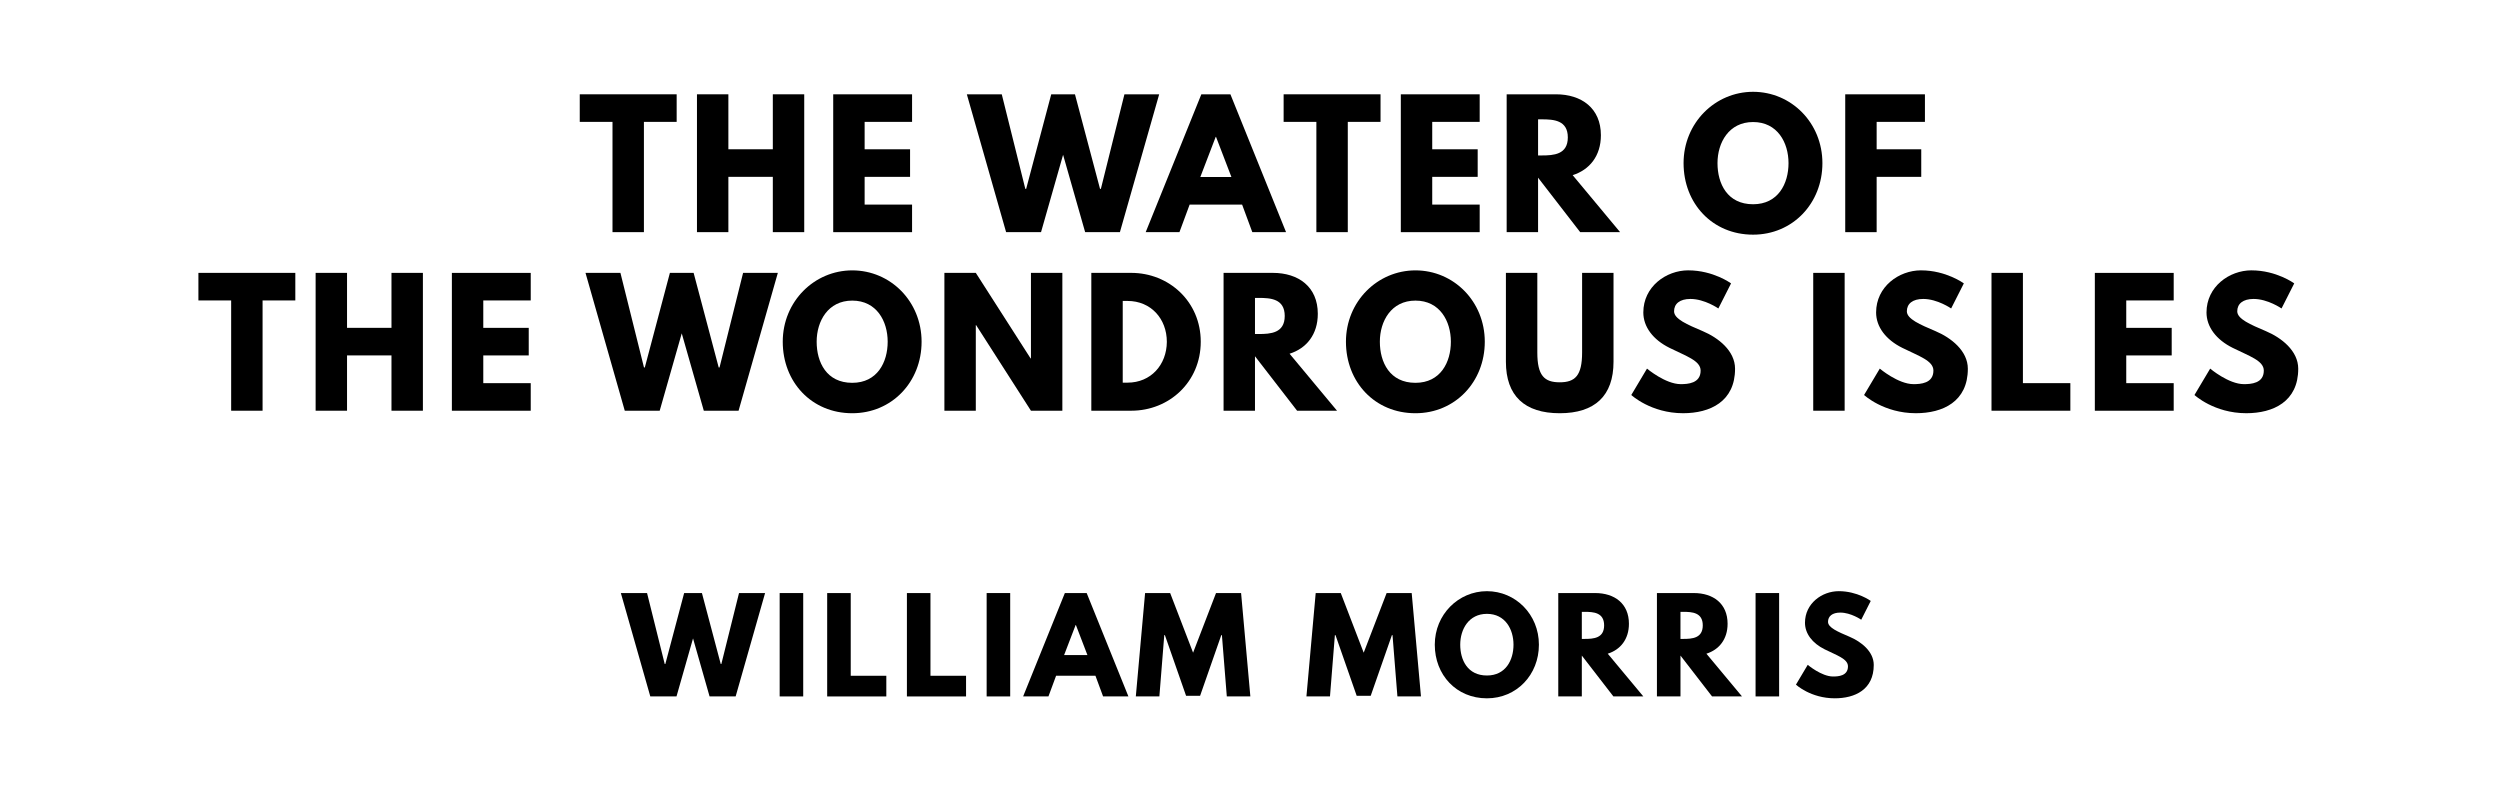
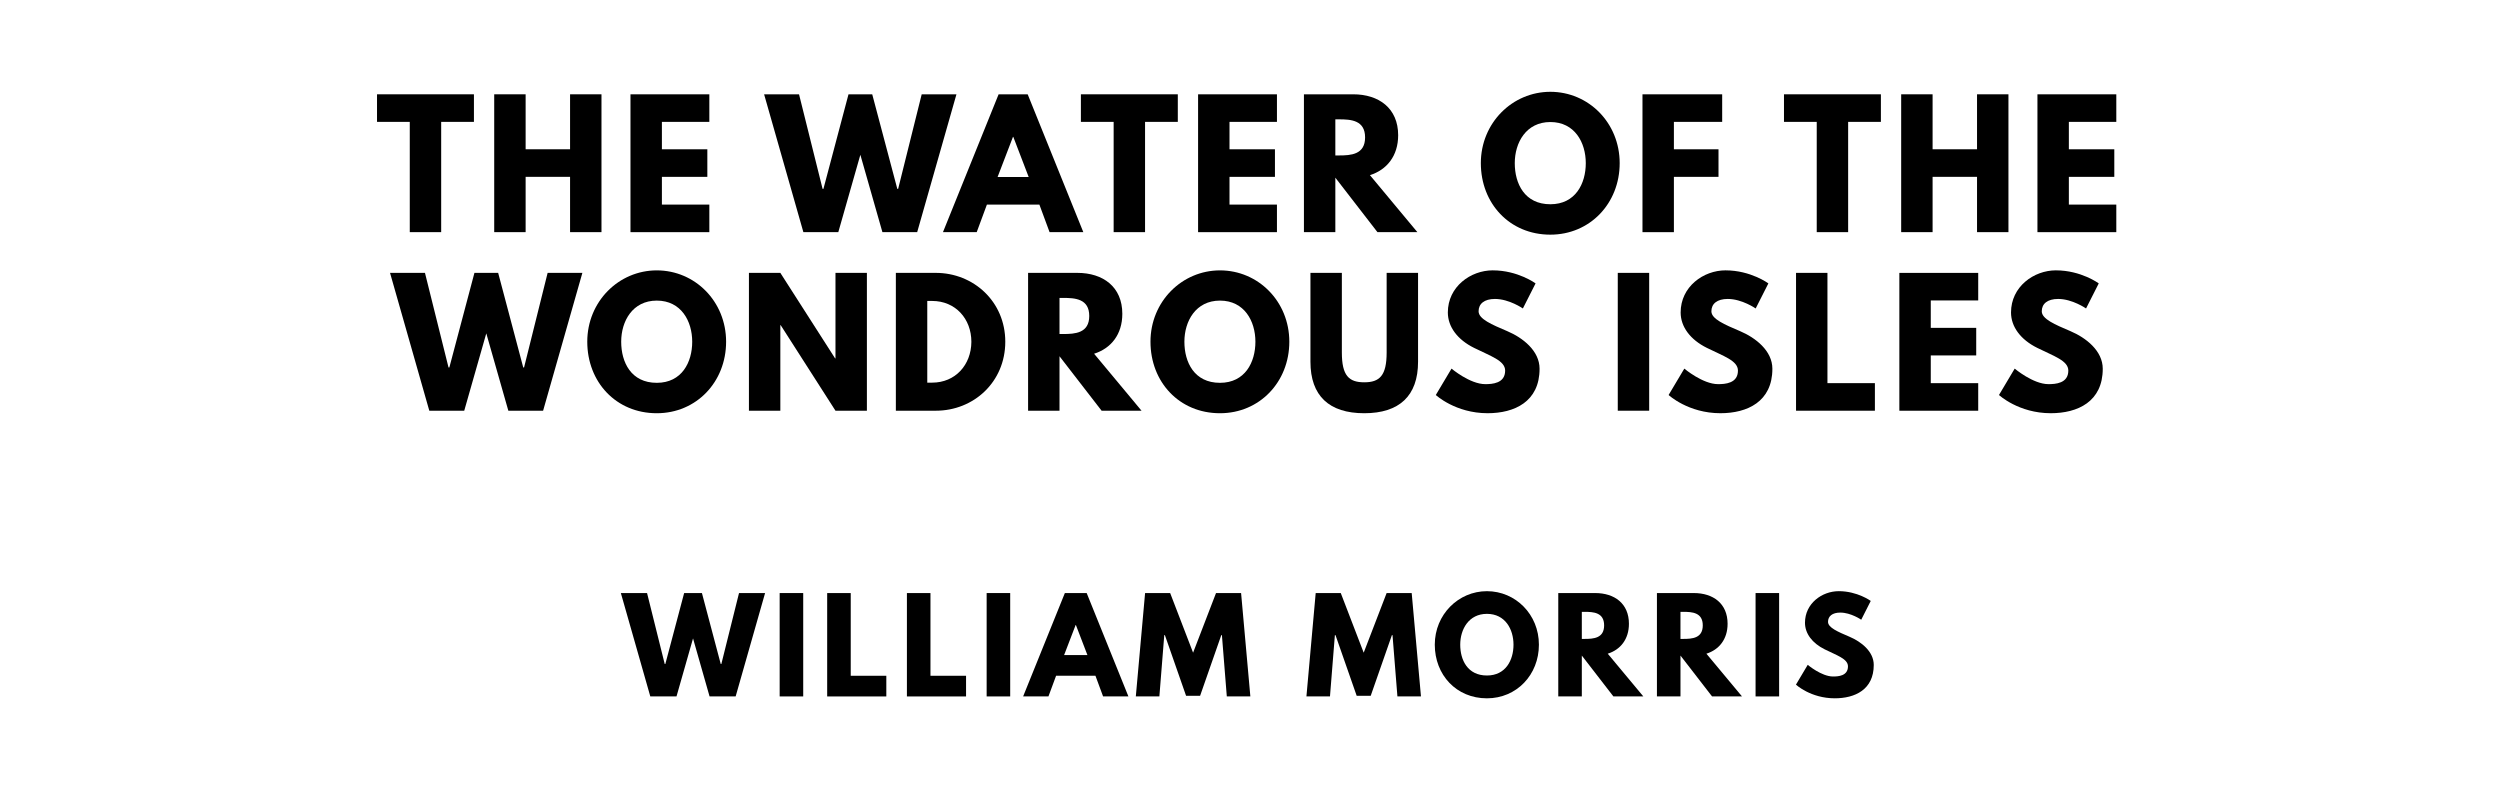
<svg xmlns="http://www.w3.org/2000/svg" version="1.1" viewBox="0 0 1400 440">
-   <g aria-label="THE WATER OF">
-     <path d="M324.66,68.25l0.00-15.44l54.27,0.00l0.00,15.44l-18.34,0.00l0.00,61.75l-17.59,0.00l0.00-61.75l-18.34,0.00z" />
-     <path d="M407.89,99.03l0.00,30.97l-17.59,0.00l0.00-77.19l17.59,0.00l0.00,30.78l24.89,0.00l0.00-30.78l17.59,0.00l0.00,77.19l-17.59,0.00l0.00-30.97l-24.89,0.00z" />
-     <path d="M510.76,52.81l0.00,15.44l-26.57,0.00l0.00,15.35l25.45,0.00l0.00,15.44l-25.45,0.00l0.00,15.53l26.57,0.00l0.00,15.44l-44.16,0.00l0.00-77.19l44.16,0.00z" />
-     <path d="M607.68,130.00l-12.35-43.32l-12.35,43.32l-19.56,0.00l-21.99-77.19l19.56,0.00l13.19,52.96l0.47,0.00l14.04-52.96l13.29,0.00l14.04,52.96l0.47,0.00l13.19-52.96l19.46,0.00l-21.99,77.19l-19.46,0.00z" />
-     <path d="M689.03,52.81l31.16,77.19l-18.90,0.00l-5.71-15.44l-29.38,0.00l-5.71,15.44l-18.90,0.00l31.16-77.19l16.28,0.00z  M689.59,99.12l-8.61-22.46l-0.19,0.00l-8.61,22.46l17.40,0.00z" />
-     <path d="M718.83,68.25l0.00-15.44l54.27,0.00l0.00,15.44l-18.34,0.00l0.00,61.75l-17.59,0.00l0.00-61.75l-18.34,0.00z" />
-     <path d="M828.62,52.81l0.00,15.44l-26.57,0.00l0.00,15.35l25.45,0.00l0.00,15.44l-25.45,0.00l0.00,15.53l26.57,0.00l0.00,15.44l-44.16,0.00l0.00-77.19l44.16,0.00z" />
-     <path d="M843.73,52.81l27.60,0.00c14.32,0.00,25.17,7.77,25.17,22.92c0.00,11.60-6.36,19.37-15.81,22.36l26.57,31.91l-22.36,0.00l-23.58-30.50l0.00,30.50l-17.59,0.00l0.00-77.19z  M861.32,87.05l2.06,0.00c6.64,0.00,14.60-0.47,14.60-10.11s-7.95-10.11-14.60-10.11l-2.06,0.00l0.00,20.21z" />
-     <path d="M942.80,91.36c0.00-22.55,17.68-39.95,38.92-39.95c21.43,0.00,38.83,17.40,38.83,39.95s-16.65,40.05-38.83,40.05c-22.83,0.00-38.92-17.50-38.92-40.05z  M961.80,91.36c0.00,11.51,5.52,23.02,19.93,23.02c14.04,0.00,19.84-11.51,19.84-23.02s-6.18-23.02-19.84-23.02c-13.57,0.00-19.93,11.51-19.93,23.02z" />
-     <path d="M1077.96,52.81l0.00,15.44l-27.04,0.00l0.00,15.35l24.98,0.00l0.00,15.44l-24.98,0.00l0.00,30.97l-17.59,0.00l0.00-77.19l44.63,0.00z" />
+   <g aria-label="THE WATER OF THE">
+     <path d="M211.13,68.25l0.00-15.44l54.27,0.00l0.00,15.44l-18.34,0.00l0.00,61.75l-17.59,0.00l0.00-61.75l-18.34,0.00z" />
+     <path d="M294.35,99.03l0.00,30.97l-17.59,0.00l0.00-77.19l17.59,0.00l0.00,30.78l24.89,0.00l0.00-30.78l17.59,0.00l0.00,77.19l-17.59,0.00l0.00-30.97l-24.89,0.00z" />
+     <path d="M397.23,52.81l0.00,15.44l-26.57,0.00l0.00,15.35l25.45,0.00l0.00,15.44l-25.45,0.00l0.00,15.53l26.57,0.00l0.00,15.44l-44.16,0.00l0.00-77.19l44.16,0.00z" />
+     <path d="M494.15,130.00l-12.35-43.32l-12.35,43.32l-19.56,0.00l-21.99-77.19l19.56,0.00l13.19,52.96l0.47,0.00l14.04-52.96l13.29,0.00l14.04,52.96l0.47,0.00l13.19-52.96l19.46,0.00l-21.99,77.19l-19.46,0.00z" />
+     <path d="M575.50,52.81l31.16,77.19l-18.90,0.00l-5.71-15.44l-29.38,0.00l-5.71,15.44l-18.90,0.00l31.16-77.19l16.28,0.00z  M576.06,99.12l-8.61-22.46l-0.19,0.00l-8.61,22.46l17.40,0.00z" />
+     <path d="M605.30,68.25l0.00-15.44l54.27,0.00l0.00,15.44l-18.34,0.00l0.00,61.75l-17.59,0.00l0.00-61.75l-18.34,0.00z" />
+     <path d="M715.09,52.81l0.00,15.44l-26.57,0.00l0.00,15.35l25.45,0.00l0.00,15.44l-25.45,0.00l0.00,15.53l26.57,0.00l0.00,15.44l-44.16,0.00l0.00-77.19l44.16,0.00z" />
+     <path d="M730.20,52.81l27.60,0.00c14.32,0.00,25.17,7.77,25.17,22.92c0.00,11.60-6.36,19.37-15.81,22.36l26.57,31.91l-22.36,0.00l-23.58-30.50l0.00,30.50l-17.59,0.00l0.00-77.19z  M747.79,87.05l2.06,0.00c6.64,0.00,14.60-0.47,14.60-10.11s-7.95-10.11-14.60-10.11l-2.06,0.00l0.00,20.21z" />
+     <path d="M829.27,91.36c0.00-22.55,17.68-39.95,38.92-39.95c21.43,0.00,38.83,17.40,38.83,39.95s-16.65,40.05-38.83,40.05c-22.83,0.00-38.92-17.50-38.92-40.05z  M848.27,91.36c0.00,11.51,5.52,23.02,19.93,23.02c14.04,0.00,19.84-11.51,19.84-23.02s-6.18-23.02-19.84-23.02c-13.57,0.00-19.93,11.51-19.93,23.02z" />
+     <path d="M964.42,52.81l0.00,15.44l-27.04,0.00l0.00,15.35l24.98,0.00l0.00,15.44l-24.98,0.00l0.00,30.97l-17.59,0.00l0.00-77.19l44.63,0.00z" />
+     <path d="M999.03,68.25l0.00-15.44l54.27,0.00l0.00,15.44l-18.34,0.00l0.00,61.75l-17.59,0.00l0.00-61.75l-18.34,0.00z" />
+     <path d="M1082.25,99.03l0.00,30.97l-17.59,0.00l0.00-77.19l17.59,0.00l0.00,30.78l24.89,0.00l0.00-30.78l17.59,0.00l0.00,77.19l-17.59,0.00l0.00-30.97l-24.89,0.00z" />
+     <path d="M1185.13,52.81l0.00,15.44l-26.57,0.00l0.00,15.35l25.45,0.00l0.00,15.44l-25.45,0.00l0.00,15.53l26.57,0.00l0.00,15.44l-44.16,0.00l0.00-77.19l44.16,0.00z" />
  </g>
-   <g aria-label="THE WONDROUS ISLES">
-     <path d="M111.11,168.25l0.00-15.44l54.27,0.00l0.00,15.44l-18.34,0.00l0.00,61.75l-17.59,0.00l0.00-61.75l-18.34,0.00z" />
-     <path d="M194.34,199.03l0.00,30.97l-17.59,0.00l0.00-77.19l17.59,0.00l0.00,30.78l24.89,0.00l0.00-30.78l17.59,0.00l0.00,77.19l-17.59,0.00l0.00-30.97l-24.89,0.00z" />
-     <path d="M297.21,152.81l0.00,15.44l-26.57,0.00l0.00,15.35l25.45,0.00l0.00,15.44l-25.45,0.00l0.00,15.53l26.57,0.00l0.00,15.44l-44.16,0.00l0.00-77.19l44.16,0.00z" />
-     <path d="M394.13,230.00l-12.35-43.32l-12.35,43.32l-19.56,0.00l-21.99-77.19l19.56,0.00l13.19,52.96l0.47,0.00l14.04-52.96l13.29,0.00l14.04,52.96l0.47,0.00l13.19-52.96l19.46,0.00l-21.99,77.19l-19.46,0.00z" />
-     <path d="M438.34,191.36c0.00-22.55,17.68-39.95,38.92-39.95c21.43,0.00,38.83,17.40,38.83,39.95s-16.65,40.05-38.83,40.05c-22.83,0.00-38.92-17.50-38.92-40.05z  M457.33,191.36c0.00,11.51,5.52,23.02,19.93,23.02c14.04,0.00,19.84-11.51,19.84-23.02s-6.18-23.02-19.84-23.02c-13.57,0.00-19.93,11.51-19.93,23.02z" />
-     <path d="M546.45,182.09l0.00,47.91l-17.59,0.00l0.00-77.19l17.59,0.00l30.69,47.91l0.19,0.00l0.00-47.91l17.59,0.00l0.00,77.19l-17.59,0.00l-30.69-47.91l-0.19,0.00z" />
-     <path d="M611.14,152.81l22.36,0.00c21.15,0.00,38.92,16.09,38.92,38.55c0.00,22.55-17.68,38.64-38.92,38.64l-22.36,0.00l0.00-77.19z  M628.73,214.28l2.71,0.00c13.01,0.00,21.89-9.92,21.99-22.83c0.00-12.91-8.89-22.92-21.99-22.92l-2.71,0.00l0.00,45.75z" />
-     <path d="M685.20,152.81l27.60,0.00c14.32,0.00,25.17,7.77,25.17,22.92c0.00,11.60-6.36,19.37-15.81,22.36l26.57,31.91l-22.36,0.00l-23.58-30.50l0.00,30.50l-17.59,0.00l0.00-77.19z  M702.79,187.05l2.06,0.00c6.64,0.00,14.60-0.47,14.60-10.11s-7.95-10.11-14.60-10.11l-2.06,0.00l0.00,20.21z" />
-     <path d="M753.73,191.36c0.00-22.55,17.68-39.95,38.92-39.95c21.43,0.00,38.83,17.40,38.83,39.95s-16.65,40.05-38.83,40.05c-22.83,0.00-38.92-17.50-38.92-40.05z  M772.72,191.36c0.00,11.51,5.52,23.02,19.93,23.02c14.04,0.00,19.84-11.51,19.84-23.02s-6.18-23.02-19.84-23.02c-13.57,0.00-19.93,11.51-19.93,23.02z" />
-     <path d="M903.57,152.81l0.00,49.78c0.00,19.09-10.48,28.82-30.13,28.82s-30.13-9.73-30.13-28.82l0.00-49.78l17.59,0.00l0.00,44.63c0.00,12.91,3.93,16.65,12.54,16.65s12.54-3.74,12.54-16.65l0.00-44.63l17.59,0.00z" />
-     <path d="M945.44,151.40c14.04,0.00,23.95,7.30,23.95,7.30l-7.11,14.04s-7.67-5.33-15.63-5.33c-5.99,0.00-9.17,2.71-9.17,6.92c0.00,4.30,7.30,7.39,16.09,11.13c8.61,3.65,18.06,10.95,18.06,21.05c0.00,18.43-14.04,24.89-29.10,24.89c-18.06,0.00-29.01-10.20-29.01-10.20l8.80-14.78s10.29,8.70,18.90,8.70c3.84,0.00,11.13-0.37,11.13-7.58c0.00-5.61-8.23-8.14-17.40-12.73c-9.26-4.58-14.69-11.79-14.69-19.84c0.00-14.41,12.73-23.58,25.17-23.58z" />
-     <path d="M1033.00,152.81l0.00,77.19l-17.59,0.00l0.00-77.19l17.59,0.00z" />
-     <path d="M1075.80,151.40c14.04,0.00,23.95,7.30,23.95,7.30l-7.11,14.04s-7.67-5.33-15.63-5.33c-5.99,0.00-9.17,2.71-9.17,6.92c0.00,4.30,7.30,7.39,16.09,11.13c8.61,3.65,18.06,10.95,18.06,21.05c0.00,18.43-14.04,24.89-29.10,24.89c-18.06,0.00-29.01-10.20-29.01-10.20l8.80-14.78s10.29,8.70,18.90,8.70c3.84,0.00,11.13-0.37,11.13-7.58c0.00-5.61-8.23-8.14-17.40-12.73c-9.26-4.58-14.69-11.79-14.69-19.84c0.00-14.41,12.73-23.58,25.17-23.58z" />
-     <path d="M1132.83,152.81l0.00,61.75l26.57,0.00l0.00,15.44l-44.16,0.00l0.00-77.19l17.59,0.00z" />
-     <path d="M1217.27,152.81l0.00,15.44l-26.57,0.00l0.00,15.35l25.45,0.00l0.00,15.44l-25.45,0.00l0.00,15.53l26.57,0.00l0.00,15.44l-44.16,0.00l0.00-77.19l44.16,0.00z" />
-     <path d="M1260.82,151.40c14.04,0.00,23.95,7.30,23.95,7.30l-7.11,14.04s-7.67-5.33-15.63-5.33c-5.99,0.00-9.17,2.71-9.17,6.92c0.00,4.30,7.30,7.39,16.09,11.13c8.61,3.65,18.06,10.95,18.06,21.05c0.00,18.43-14.04,24.89-29.10,24.89c-18.06,0.00-29.01-10.20-29.01-10.20l8.80-14.78s10.29,8.70,18.90,8.70c3.84,0.00,11.13-0.37,11.13-7.58c0.00-5.61-8.23-8.14-17.40-12.73c-9.26-4.58-14.69-11.79-14.69-19.84c0.00-14.41,12.73-23.58,25.17-23.58z" />
+   <g aria-label="WONDROUS ISLES">
+     <path d="M284.67,230.00l-12.35-43.32l-12.35,43.32l-19.56,0.00l-21.99-77.19l19.56,0.00l13.19,52.96l0.47,0.00l14.04-52.96l13.29,0.00l14.04,52.96l0.47,0.00l13.19-52.96l19.46,0.00l-21.99,77.19l-19.46,0.00z" />
+     <path d="M328.87,191.36c0.00-22.55,17.68-39.95,38.92-39.95c21.43,0.00,38.83,17.40,38.83,39.95s-16.65,40.05-38.83,40.05c-22.83,0.00-38.92-17.50-38.92-40.05z  M347.87,191.36c0.00,11.51,5.52,23.02,19.93,23.02c14.04,0.00,19.84-11.51,19.84-23.02s-6.18-23.02-19.84-23.02c-13.57,0.00-19.93,11.51-19.93,23.02z" />
+     <path d="M436.99,182.09l0.00,47.91l-17.59,0.00l0.00-77.19l17.59,0.00l30.69,47.91l0.19,0.00l0.00-47.91l17.59,0.00l0.00,77.19l-17.59,0.00l-30.69-47.91l-0.19,0.00z" />
+     <path d="M501.68,152.81l22.36,0.00c21.15,0.00,38.92,16.09,38.92,38.55c0.00,22.55-17.68,38.64-38.92,38.64l-22.36,0.00l0.00-77.19z  M519.27,214.28l2.71,0.00c13.01,0.00,21.89-9.92,21.99-22.83c0.00-12.91-8.89-22.92-21.99-22.92l-2.71,0.00l0.00,45.75z" />
+     <path d="M575.73,152.81l27.60,0.00c14.32,0.00,25.17,7.77,25.17,22.92c0.00,11.60-6.36,19.37-15.81,22.36l26.57,31.91l-22.36,0.00l-23.58-30.50l0.00,30.50l-17.59,0.00l0.00-77.19z  M593.32,187.05l2.06,0.00c6.64,0.00,14.60-0.47,14.60-10.11s-7.95-10.11-14.60-10.11l-2.06,0.00l0.00,20.21z" />
+     <path d="M644.27,191.36c0.00-22.55,17.68-39.95,38.92-39.95c21.43,0.00,38.83,17.40,38.83,39.95s-16.65,40.05-38.83,40.05c-22.83,0.00-38.92-17.50-38.92-40.05z  M663.26,191.36c0.00,11.51,5.52,23.02,19.93,23.02c14.04,0.00,19.84-11.51,19.84-23.02s-6.18-23.02-19.84-23.02c-13.57,0.00-19.93,11.51-19.93,23.02z" />
+     <path d="M794.11,152.81l0.00,49.78c0.00,19.09-10.48,28.82-30.13,28.82s-30.13-9.73-30.13-28.82l0.00-49.78l17.59,0.00l0.00,44.63c0.00,12.91,3.93,16.65,12.54,16.65s12.54-3.74,12.54-16.65l0.00-44.63l17.59,0.00z" />
+     <path d="M835.97,151.40c14.04,0.00,23.95,7.30,23.95,7.30l-7.11,14.04s-7.67-5.33-15.63-5.33c-5.99,0.00-9.17,2.71-9.17,6.92c0.00,4.30,7.30,7.39,16.09,11.13c8.61,3.65,18.06,10.95,18.06,21.05c0.00,18.43-14.04,24.89-29.10,24.89c-18.06,0.00-29.01-10.20-29.01-10.20l8.80-14.78s10.29,8.70,18.90,8.70c3.84,0.00,11.13-0.37,11.13-7.58c0.00-5.61-8.23-8.14-17.40-12.73c-9.26-4.58-14.69-11.79-14.69-19.84c0.00-14.41,12.73-23.58,25.17-23.58z" />
+     <path d="M923.54,152.81l0.00,77.19l-17.59,0.00l0.00-77.19l17.59,0.00z" />
+     <path d="M966.34,151.40c14.04,0.00,23.95,7.30,23.95,7.30l-7.11,14.04s-7.67-5.33-15.63-5.33c-5.99,0.00-9.17,2.71-9.17,6.92c0.00,4.30,7.30,7.39,16.09,11.13c8.61,3.65,18.06,10.95,18.06,21.05c0.00,18.43-14.04,24.89-29.10,24.89c-18.06,0.00-29.01-10.20-29.01-10.20l8.80-14.78s10.29,8.70,18.90,8.70c3.84,0.00,11.13-0.37,11.13-7.58c0.00-5.61-8.23-8.14-17.40-12.73c-9.26-4.58-14.69-11.79-14.69-19.84c0.00-14.41,12.73-23.58,25.17-23.58z" />
+     <path d="M1023.37,152.81l0.00,61.75l26.57,0.00l0.00,15.44l-44.16,0.00l0.00-77.19l17.59,0.00z" />
+     <path d="M1107.80,152.81l0.00,15.44l-26.57,0.00l0.00,15.35l25.45,0.00l0.00,15.44l-25.45,0.00l0.00,15.53l26.57,0.00l0.00,15.44l-44.16,0.00l0.00-77.19l44.16,0.00z" />
+     <path d="M1151.35,151.40c14.04,0.00,23.95,7.30,23.95,7.30l-7.11,14.04s-7.67-5.33-15.63-5.33c-5.99,0.00-9.17,2.71-9.17,6.92c0.00,4.30,7.30,7.39,16.09,11.13c8.61,3.65,18.06,10.95,18.06,21.05c0.00,18.43-14.04,24.89-29.10,24.89c-18.06,0.00-29.01-10.20-29.01-10.20l8.80-14.78s10.29,8.70,18.90,8.70c3.84,0.00,11.13-0.37,11.13-7.58c0.00-5.61-8.23-8.14-17.40-12.73c-9.26-4.58-14.69-11.79-14.69-19.84c0.00-14.41,12.73-23.58,25.17-23.58z" />
  </g>
  <g aria-label="WILLIAM MORRIS">
    <path d="M397.36,390.00l-9.26-32.49l-9.26,32.49l-14.67,0.00l-16.49-57.89l14.67,0.00l9.89,39.72l0.35,0.00l10.53-39.72l9.96,0.00l10.53,39.72l0.35,0.00l9.89-39.72l14.60,0.00l-16.49,57.89l-14.60,0.00z" />
    <path d="M449.80,332.11l0.00,57.89l-13.19,0.00l0.00-57.89l13.19,0.00z" />
    <path d="M476.41,332.11l0.00,46.32l19.93,0.00l0.00,11.58l-33.12,0.00l0.00-57.89l13.19,0.00z" />
    <path d="M521.06,332.11l0.00,46.32l19.93,0.00l0.00,11.58l-33.12,0.00l0.00-57.89l13.19,0.00z" />
    <path d="M565.71,332.11l0.00,57.89l-13.19,0.00l0.00-57.89l13.19,0.00z" />
    <path d="M608.54,332.11l23.37,57.89l-14.18,0.00l-4.28-11.58l-22.04,0.00l-4.28,11.58l-14.18,0.00l23.37-57.89l12.21,0.00z  M608.96,366.84l-6.46-16.84l-0.14,0.00l-6.46,16.84l13.05,0.00z" />
    <path d="M687.01,390.00l-2.74-34.32l-0.35,0.00l-11.86,33.96l-7.86,0.00l-11.86-33.96l-0.35,0.00l-2.74,34.32l-13.19,0.00l5.19-57.89l14.04,0.00l12.84,33.40l12.84-33.40l14.04,0.00l5.19,57.89l-13.19,0.00z" />
    <path d="M782.55,390.00l-2.74-34.32l-0.35,0.00l-11.86,33.96l-7.86,0.00l-11.86-33.96l-0.35,0.00l-2.74,34.32l-13.19,0.00l5.19-57.89l14.04,0.00l12.84,33.40l12.84-33.40l14.04,0.00l5.19,57.89l-13.19,0.00z" />
    <path d="M803.48,361.02c0.00-16.91,13.26-29.96,29.19-29.96c16.07,0.00,29.12,13.05,29.12,29.96s-12.49,30.04-29.12,30.04c-17.12,0.00-29.19-13.12-29.19-30.04z  M817.73,361.02c0.00,8.63,4.14,17.26,14.95,17.26c10.53,0.00,14.88-8.63,14.88-17.26s-4.63-17.26-14.88-17.26c-10.18,0.00-14.95,8.63-14.95,17.26z" />
    <path d="M872.62,332.11l20.70,0.00c10.74,0.00,18.88,5.82,18.88,17.19c0.00,8.70-4.77,14.53-11.86,16.77l19.93,23.93l-16.77,0.00l-17.68-22.88l0.00,22.88l-13.19,0.00l0.00-57.89z  M885.82,357.79l1.54,0.00c4.98,0.00,10.95-0.35,10.95-7.58s-5.96-7.58-10.95-7.58l-1.54,0.00l0.00,15.16z" />
    <path d="M927.87,332.11l20.70,0.00c10.74,0.00,18.88,5.82,18.88,17.19c0.00,8.70-4.77,14.53-11.86,16.77l19.93,23.93l-16.77,0.00l-17.68-22.88l0.00,22.88l-13.19,0.00l0.00-57.89z  M941.06,357.79l1.54,0.00c4.98,0.00,10.95-0.35,10.95-7.58s-5.96-7.58-10.95-7.58l-1.54,0.00l0.00,15.16z" />
    <path d="M996.31,332.11l0.00,57.89l-13.19,0.00l0.00-57.89l13.19,0.00z" />
    <path d="M1029.66,331.05c10.53,0.00,17.96,5.47,17.96,5.47l-5.33,10.53s-5.75-4.00-11.72-4.00c-4.49,0.00-6.88,2.04-6.88,5.19c0.00,3.23,5.47,5.54,12.07,8.35c6.46,2.74,13.54,8.21,13.54,15.79c0.00,13.82-10.53,18.67-21.82,18.67c-13.54,0.00-21.75-7.65-21.75-7.65l6.60-11.09s7.72,6.53,14.18,6.53c2.88,0.00,8.35-0.28,8.35-5.68c0.00-4.21-6.18-6.11-13.05-9.54c-6.95-3.44-11.02-8.84-11.02-14.88c0.00-10.81,9.54-17.68,18.88-17.68z" />
  </g>
</svg>
